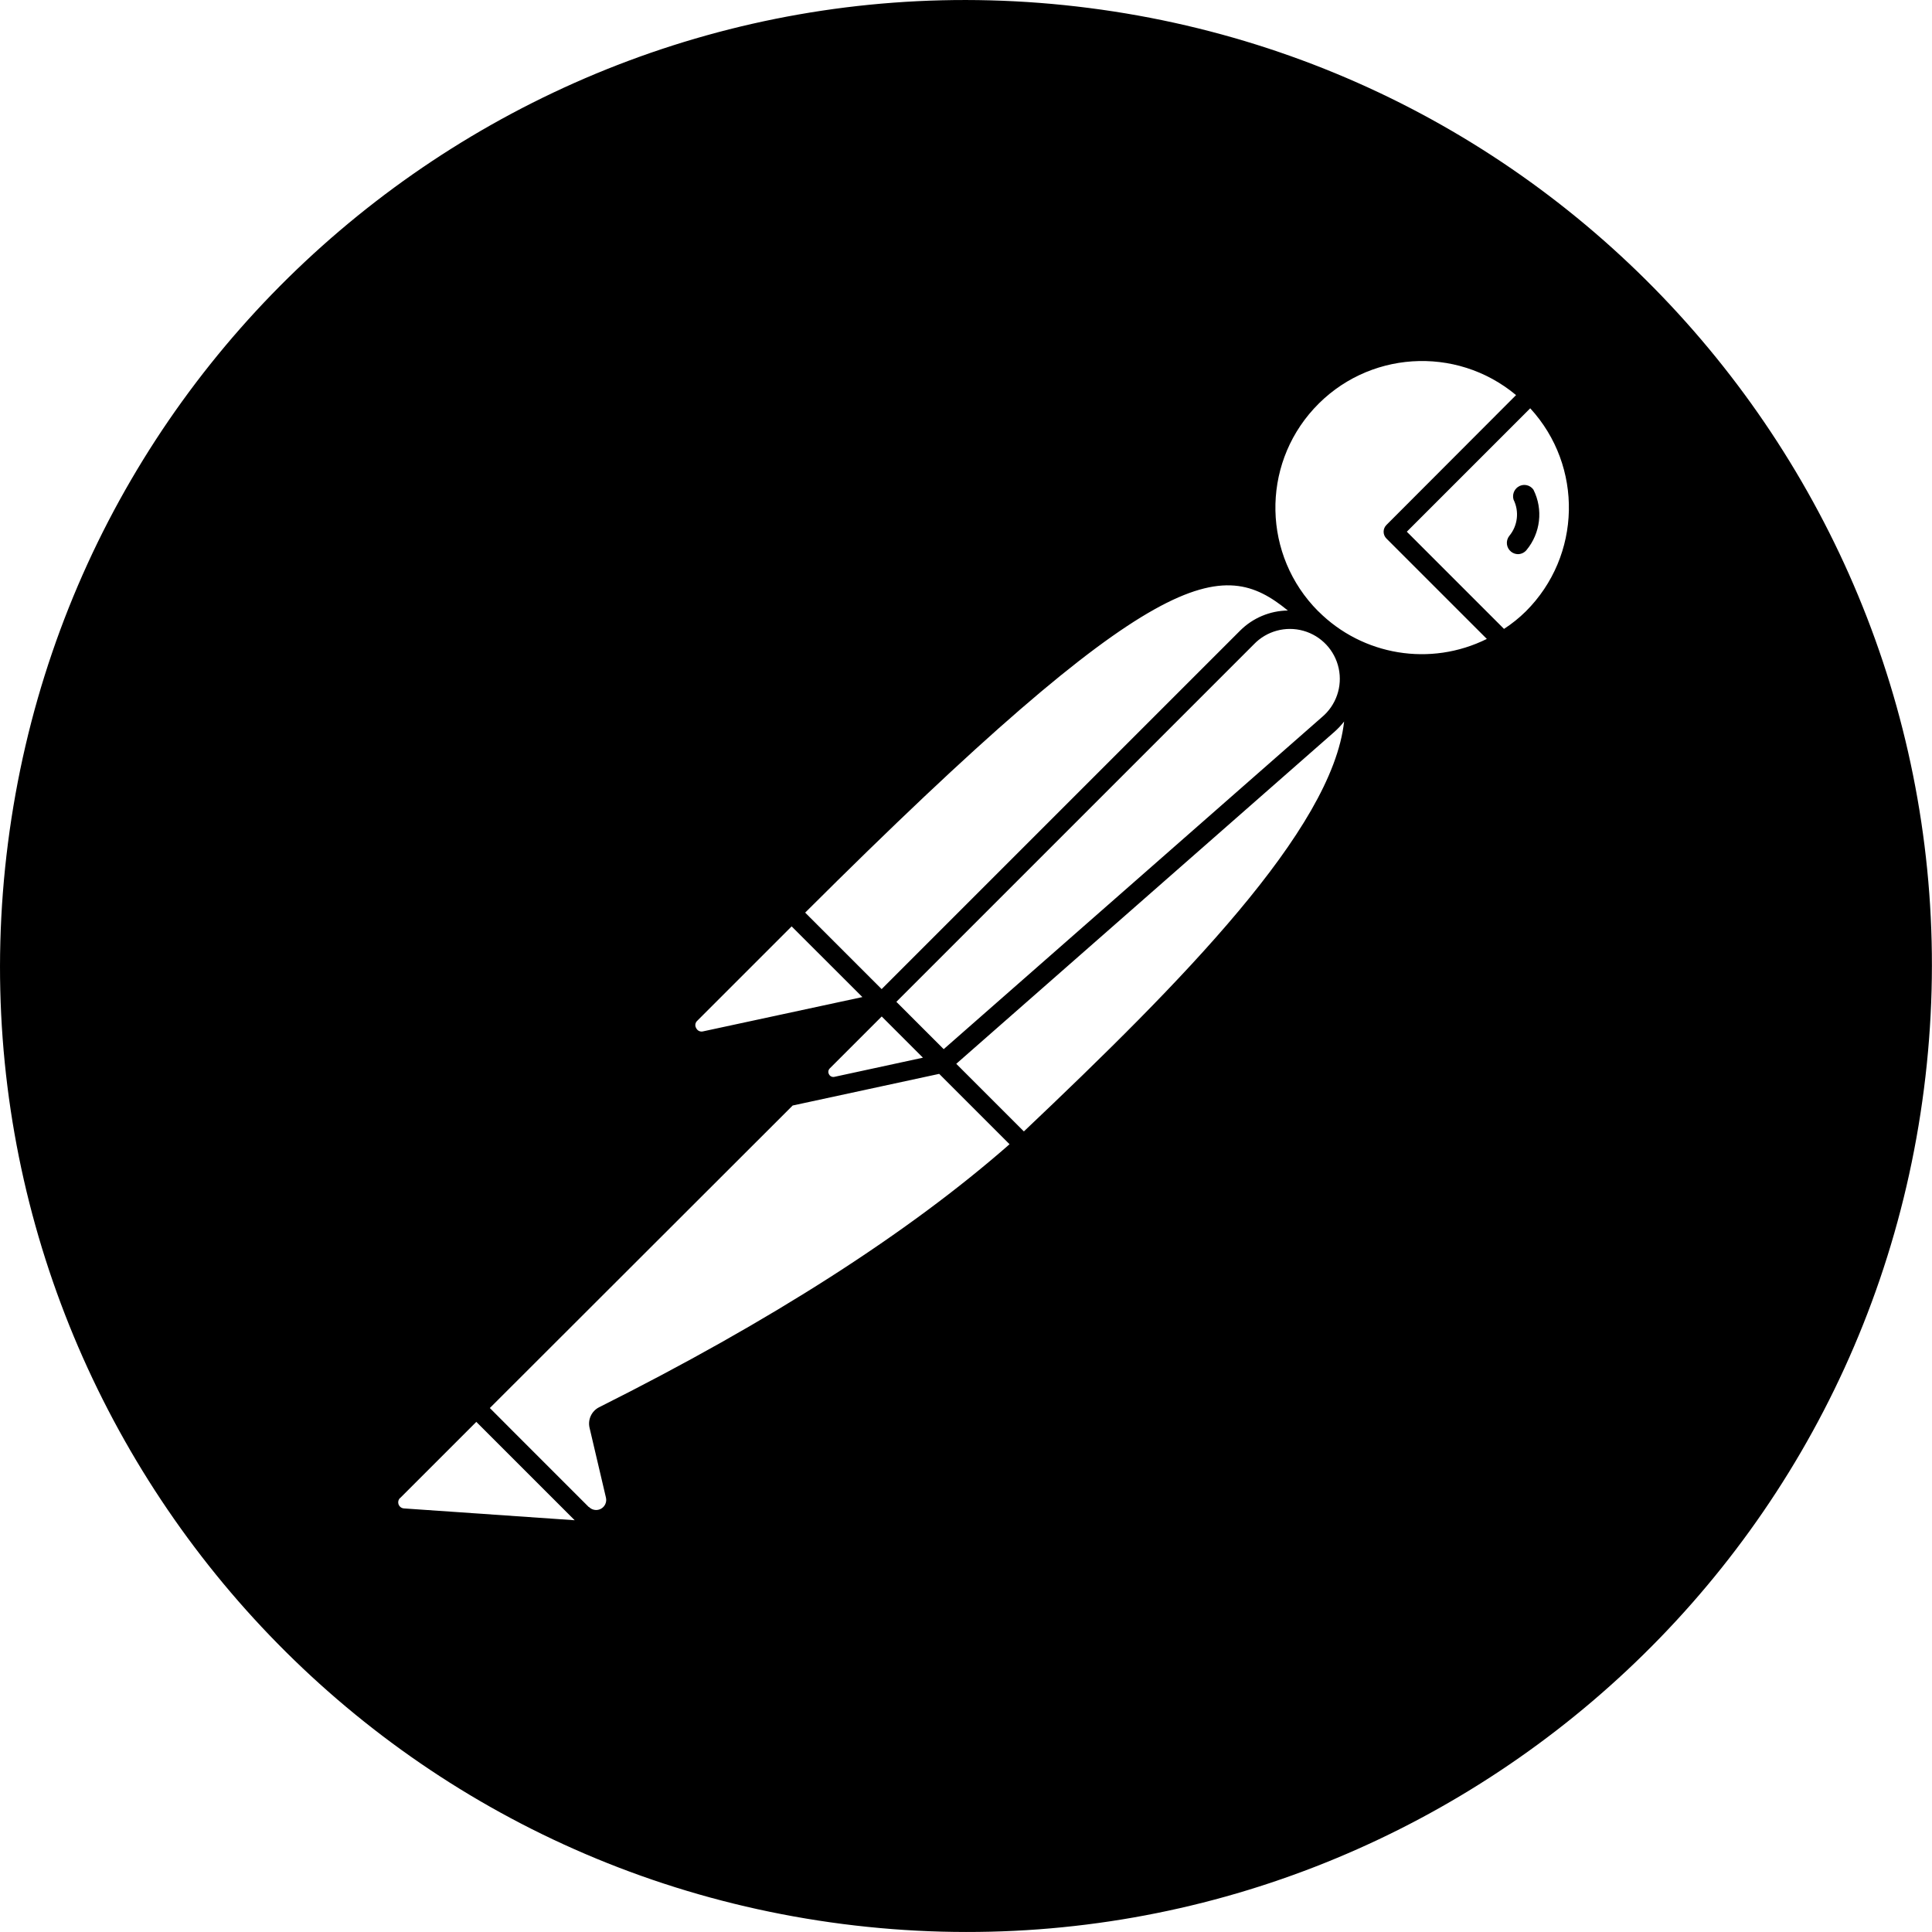
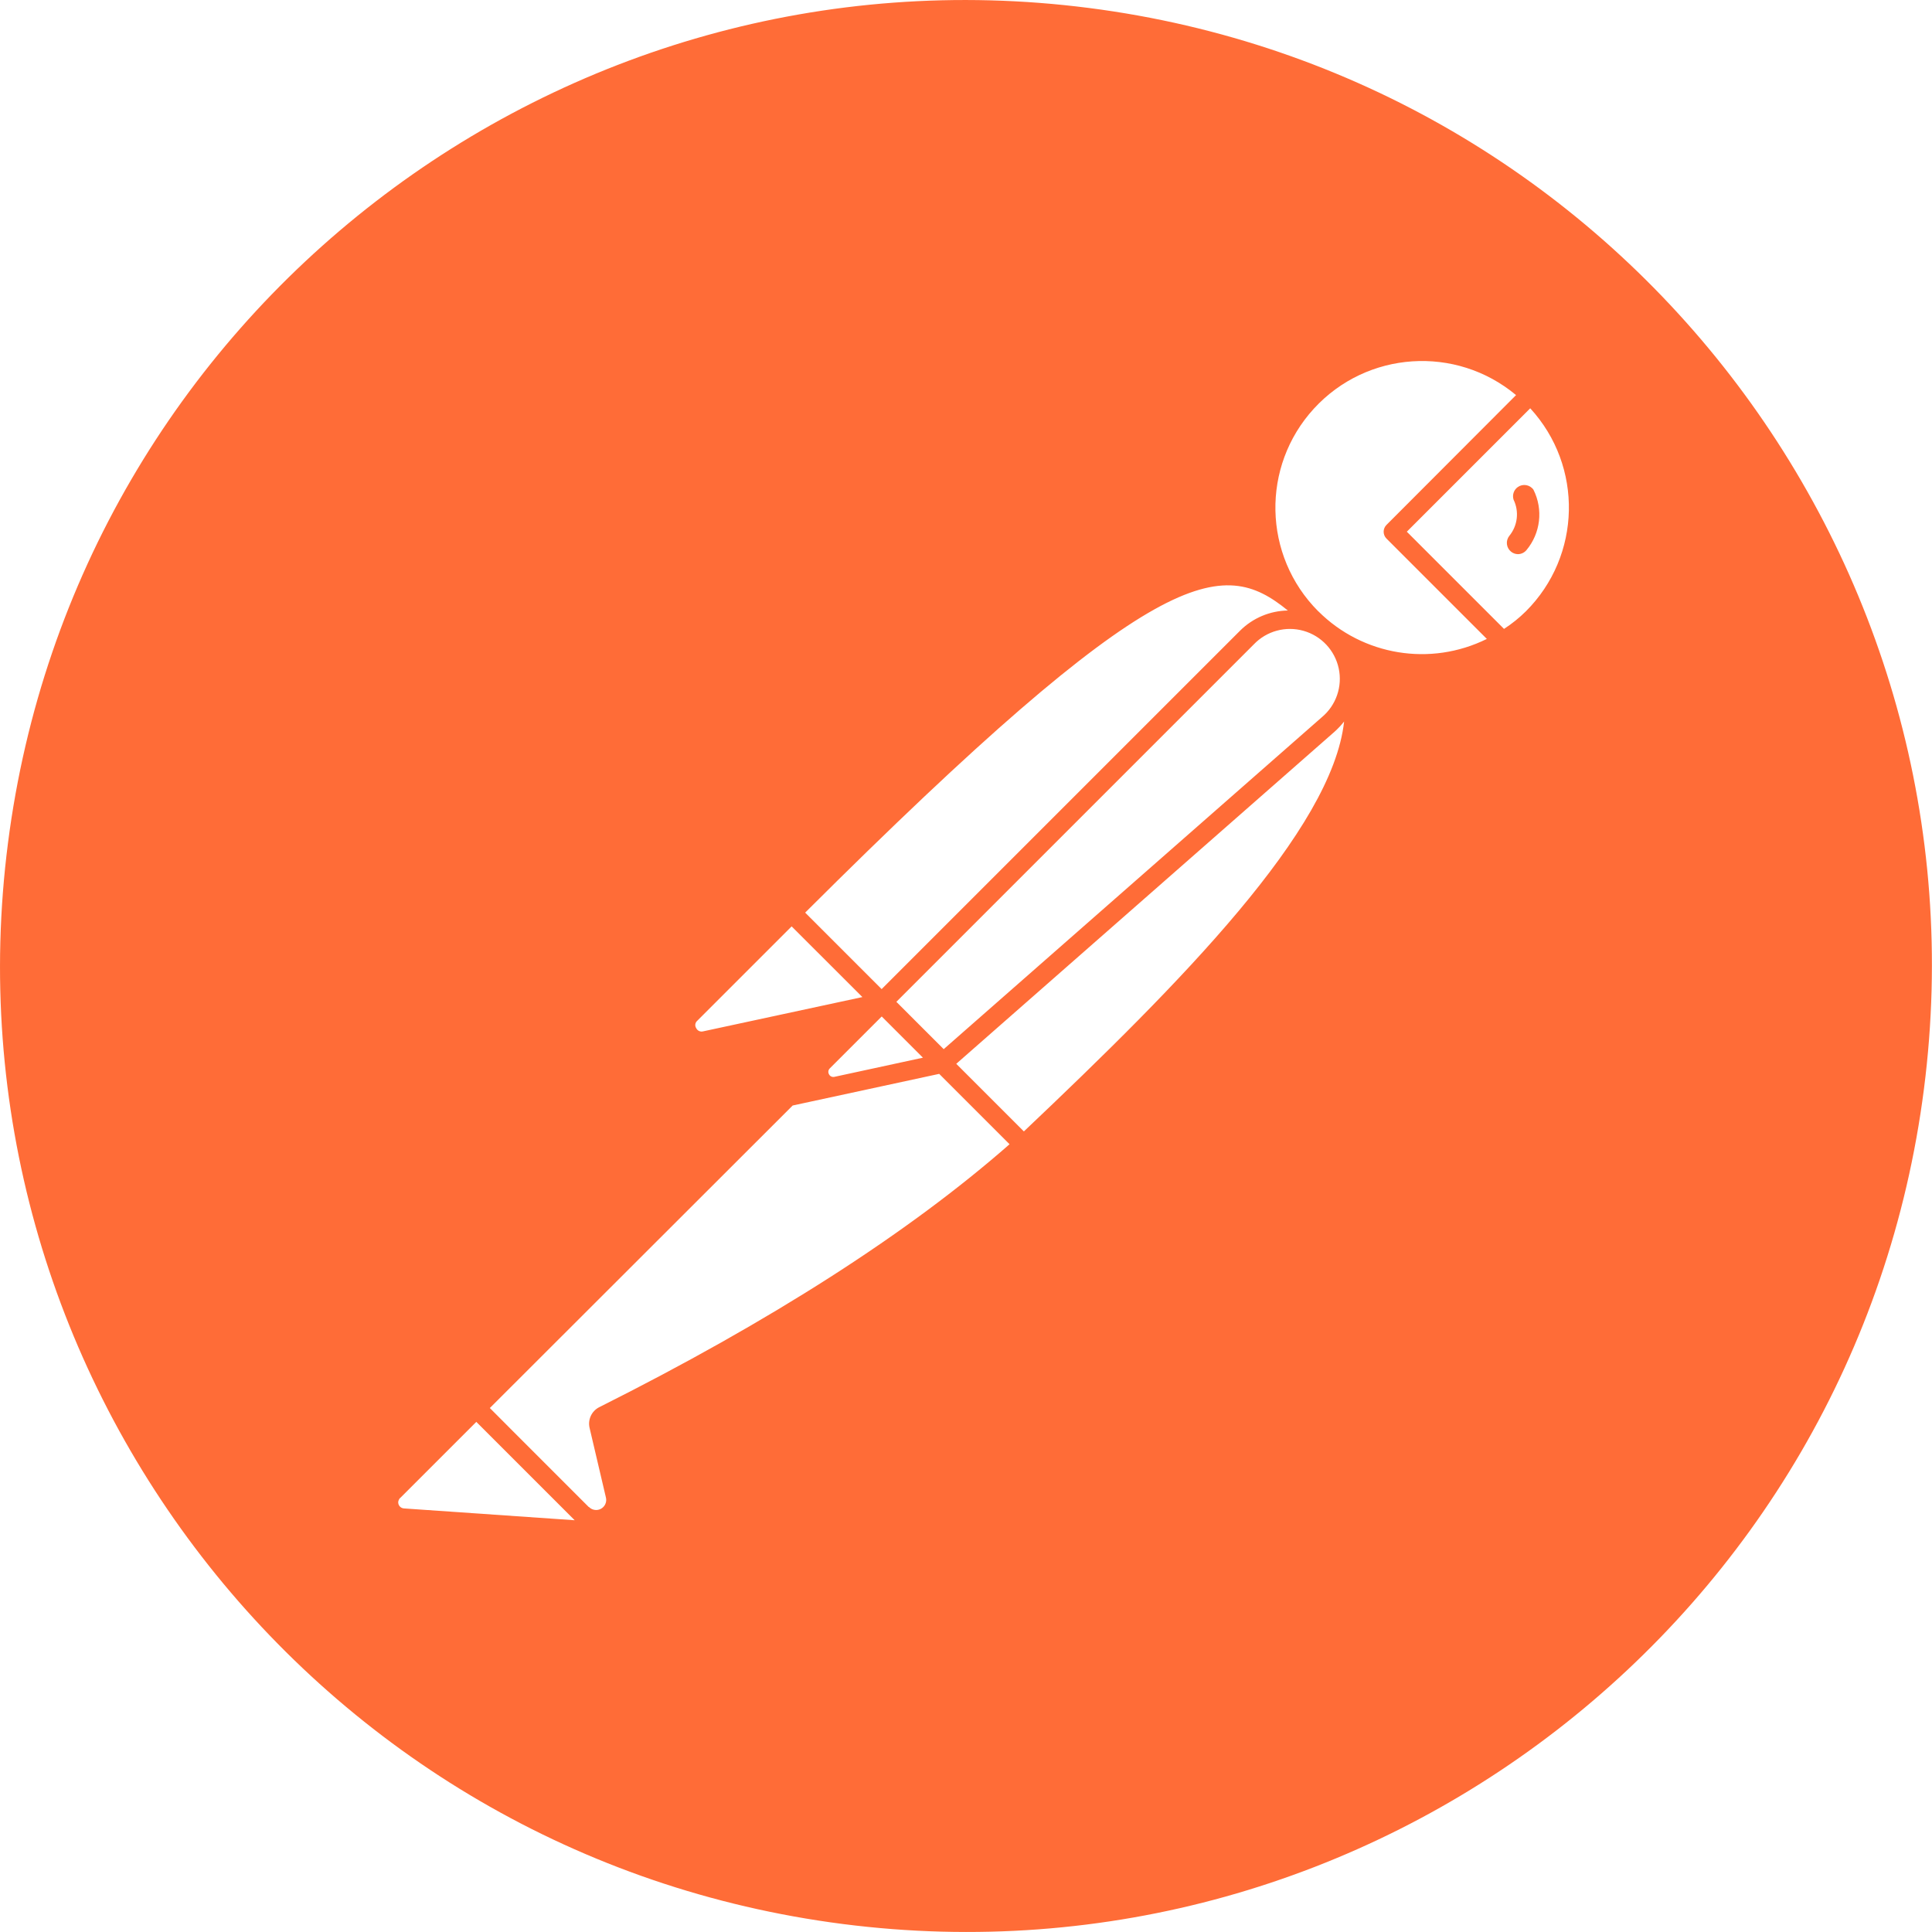
- <svg xmlns="http://www.w3.org/2000/svg" role="img" viewBox="0 0 24 24">
-   <path d="M13.527.099C6.955-.744.942 3.9.099 10.473c-.843 6.572 3.8 12.584 10.373 13.428 6.573.843 12.587-3.801 13.428-10.374C24.744 6.955 20.101.943 13.527.099zm2.471 7.485a.855.855 0 0 0-.593.25l-4.453 4.453-.307-.307-.643-.643c4.389-4.376 5.18-4.418 5.996-3.753zm-4.863 4.861l4.44-4.44a.62.62 0 1 1 .847.903l-4.699 4.125-.588-.588zm.33.694l-1.1.238a.06.06 0 0 1-.067-.032.06.06 0 0 1 .01-.073l.645-.645.512.512zm-2.803-.459l1.172-1.172.879.878-1.979.426a.074.074 0 0 1-.085-.039.072.072 0 0 1 .013-.093zm-3.646 6.058a.076.076 0 0 1-.069-.083.077.077 0 0 1 .022-.046h.002l.946-.946 1.222 1.222-2.123-.147zm2.425-1.256a.228.228 0 0 0-.117.256l.203.865a.125.125 0 0 1-.211.117h-.003l-.934-.934-.294-.295 3.762-3.758 1.82-.393.874.874c-1.255 1.102-2.971 2.201-5.1 3.268zm5.279-3.428h-.002l-.839-.839 4.699-4.125a.952.952 0 0 0 .119-.127c-.148 1.345-2.029 3.245-3.977 5.091zm3.657-6.46l-.003-.002a1.822 1.822 0 0 1 2.459-2.684l-1.61 1.613a.119.119 0 0 0 0 .169l1.247 1.247a1.817 1.817 0 0 1-2.093-.343zm2.578 0a1.714 1.714 0 0 1-.271.218h-.001l-1.207-1.207 1.533-1.533c.661.72.637 1.832-.054 2.522zM18.855 6.05a.143.143 0 0 0-.053.157.416.416 0 0 1-.053.45.14.14 0 0 0 .023.197.141.141 0 0 0 .084.03.14.14 0 0 0 .106-.05.691.691 0 0 0 .087-.751.138.138 0 0 0-.194-.033z" />
+ <svg xmlns="http://www.w3.org/2000/svg" fill="#FF6C37" viewBox="0 0 24 24">
+   <path d="M13.527.099C6.955-.744.942 3.9.099 10.473c-.843 6.572 3.8 12.584 10.373 13.428 6.573.843 12.587-3.801 13.428-10.374C24.744 6.955 20.101.943 13.527.099m2.471 7.485a.86.86 0 0 0-.593.25l-4.453 4.453-.307-.307-.643-.643c4.389-4.376 5.18-4.418 5.996-3.753m-4.863 4.861 4.44-4.44a.62.62 0 1 1 .847.903l-4.699 4.125zm.33.694-1.1.238a.06.06 0 0 1-.067-.032.06.06 0 0 1 .01-.073l.645-.645zm-2.803-.459 1.172-1.172.879.878-1.979.426a.074.074 0 0 1-.085-.039.07.07 0 0 1 .013-.093m-3.646 6.058a.076.076 0 0 1-.069-.083.1.1 0 0 1 .022-.046h.002l.946-.946 1.222 1.222zm2.425-1.256a.23.23 0 0 0-.117.256l.203.865a.125.125 0 0 1-.211.117h-.003l-.934-.934-.294-.295 3.762-3.758 1.82-.393.874.874c-1.255 1.102-2.971 2.201-5.1 3.268m5.279-3.428h-.002l-.839-.839 4.699-4.125a1 1 0 0 0 .119-.127c-.148 1.345-2.029 3.245-3.977 5.091m3.657-6.46-.003-.002a1.822 1.822 0 0 1 2.459-2.684l-1.61 1.613a.12.12 0 0 0 0 .169l1.247 1.247a1.82 1.82 0 0 1-2.093-.343m2.578 0a1.7 1.7 0 0 1-.271.218h-.001l-1.207-1.207 1.533-1.533c.661.72.637 1.832-.054 2.522m-.1-1.544a.14.14 0 0 0-.053.157.42.42 0 0 1-.053.45.14.14 0 0 0 .023.197.14.14 0 0 0 .084.03.14.14 0 0 0 .106-.05.69.69 0 0 0 .087-.751.14.14 0 0 0-.194-.033" />
</svg>
